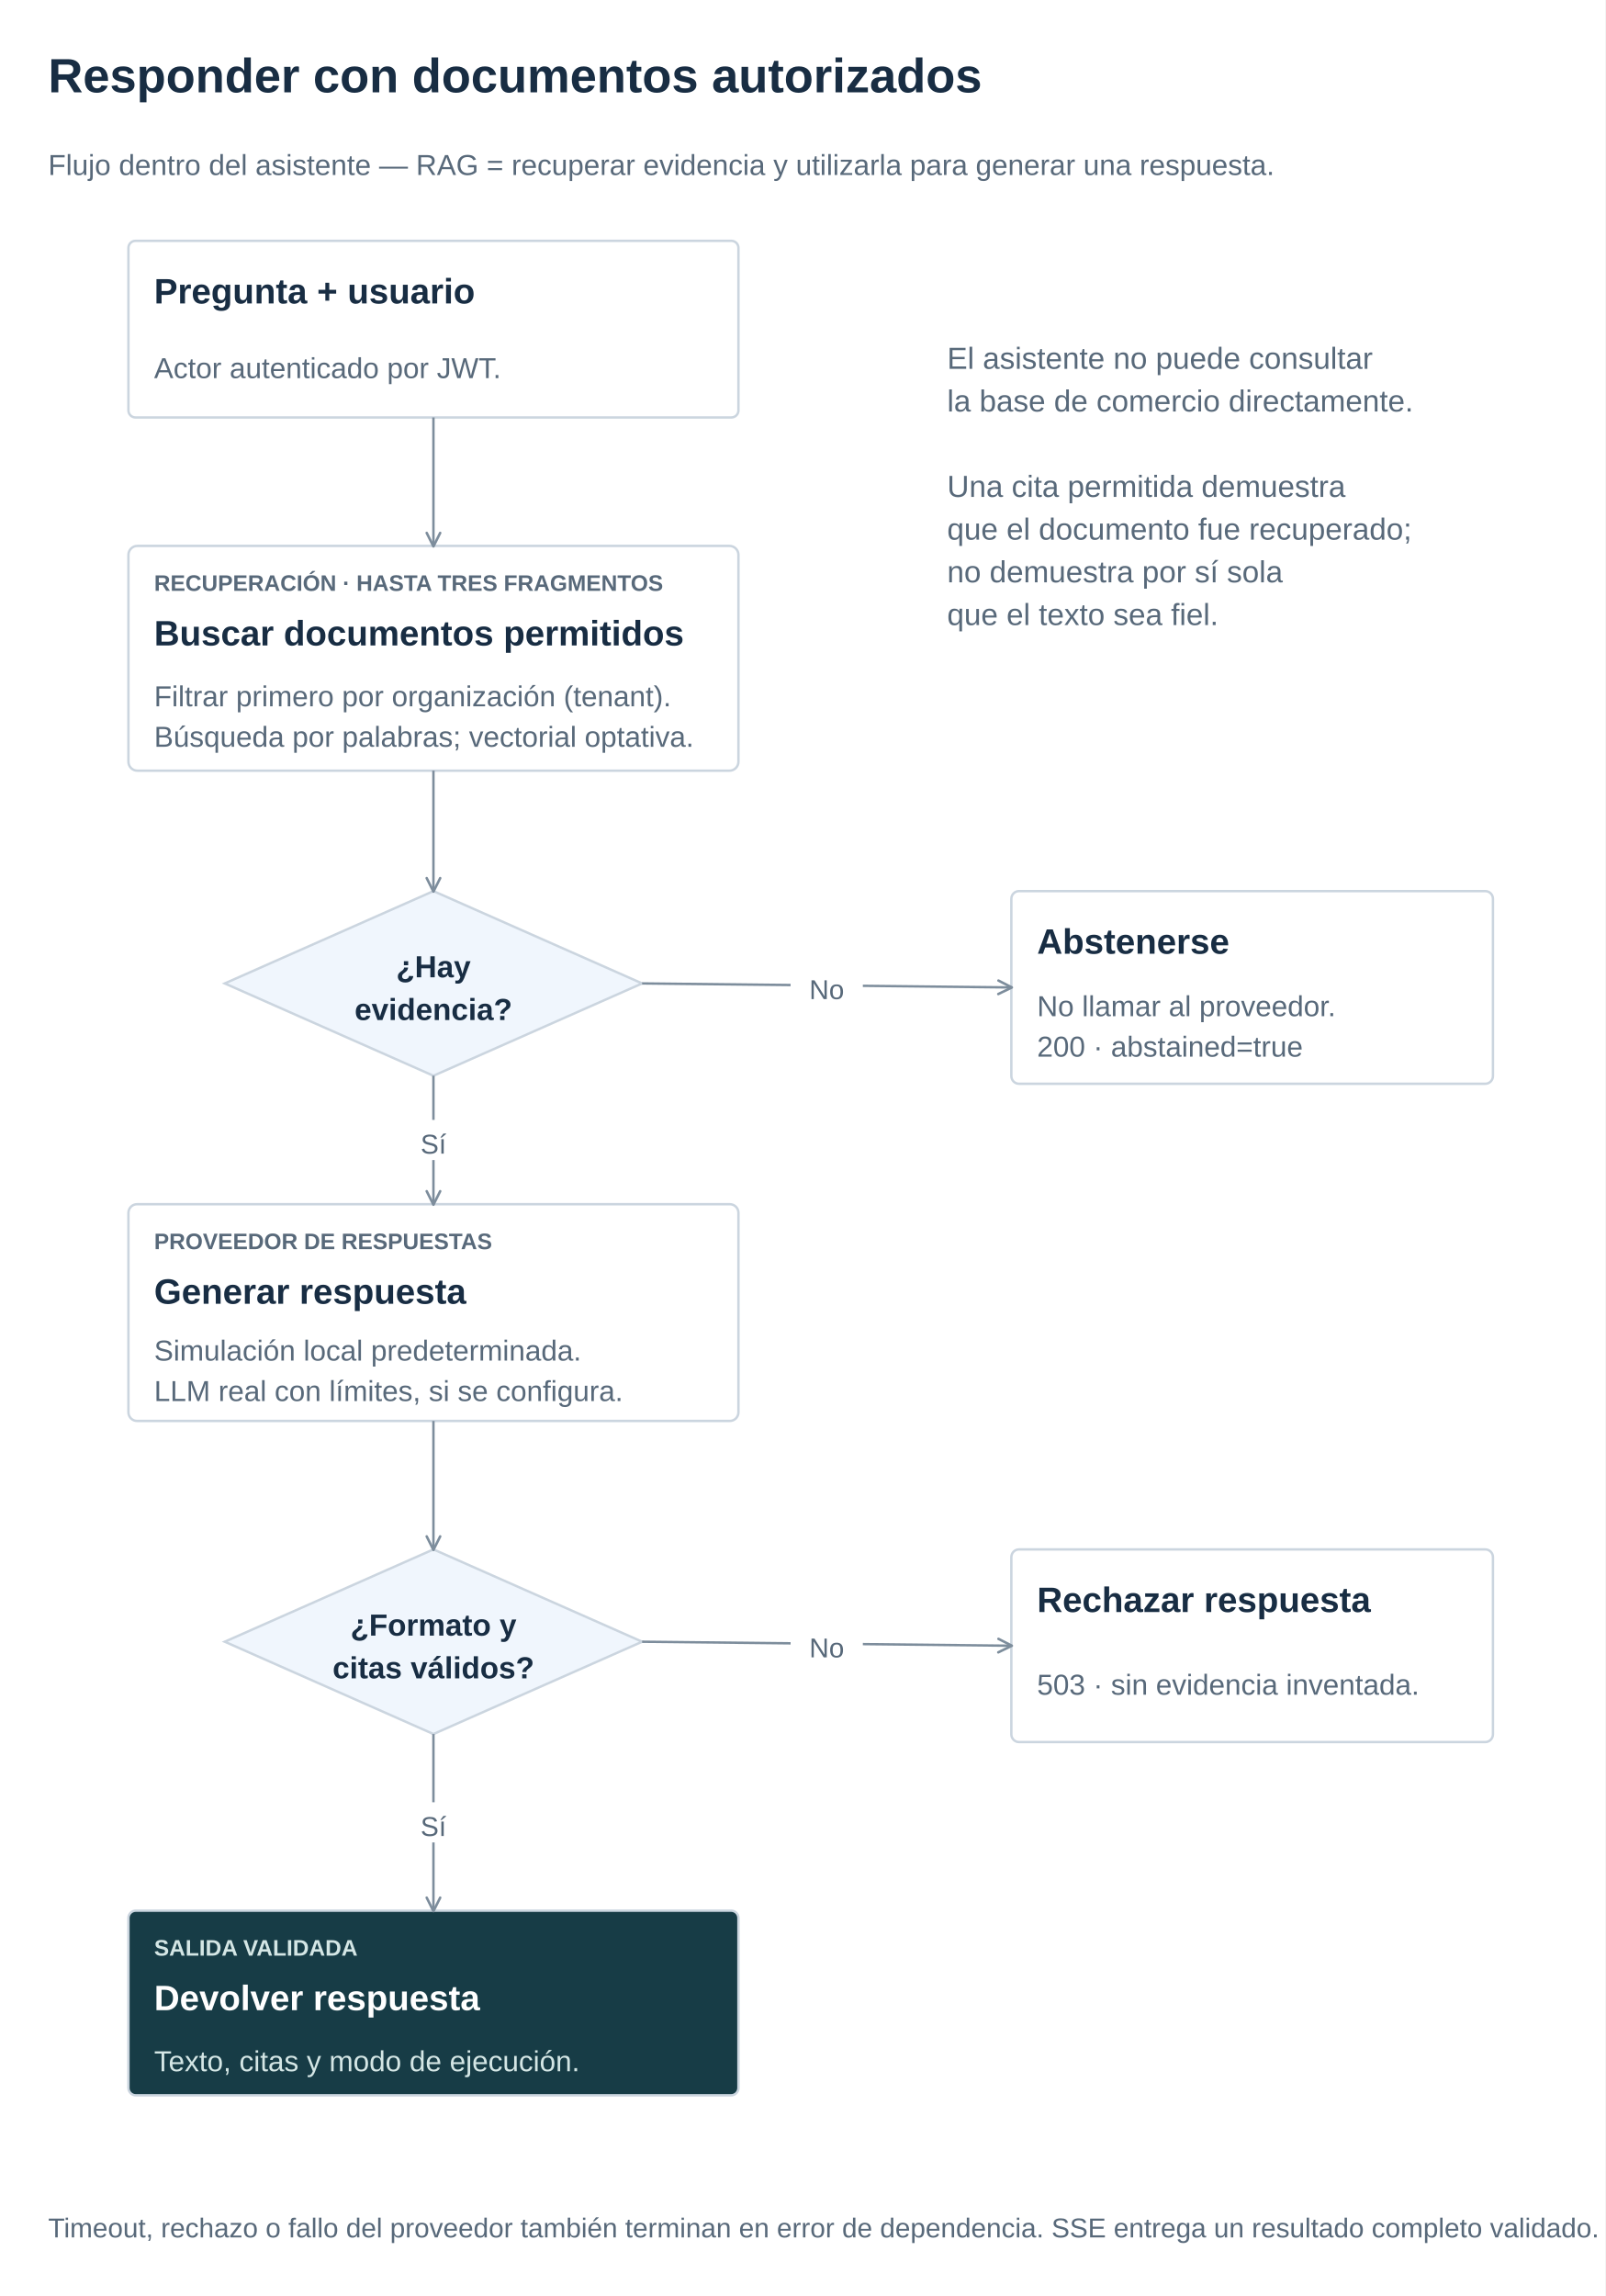
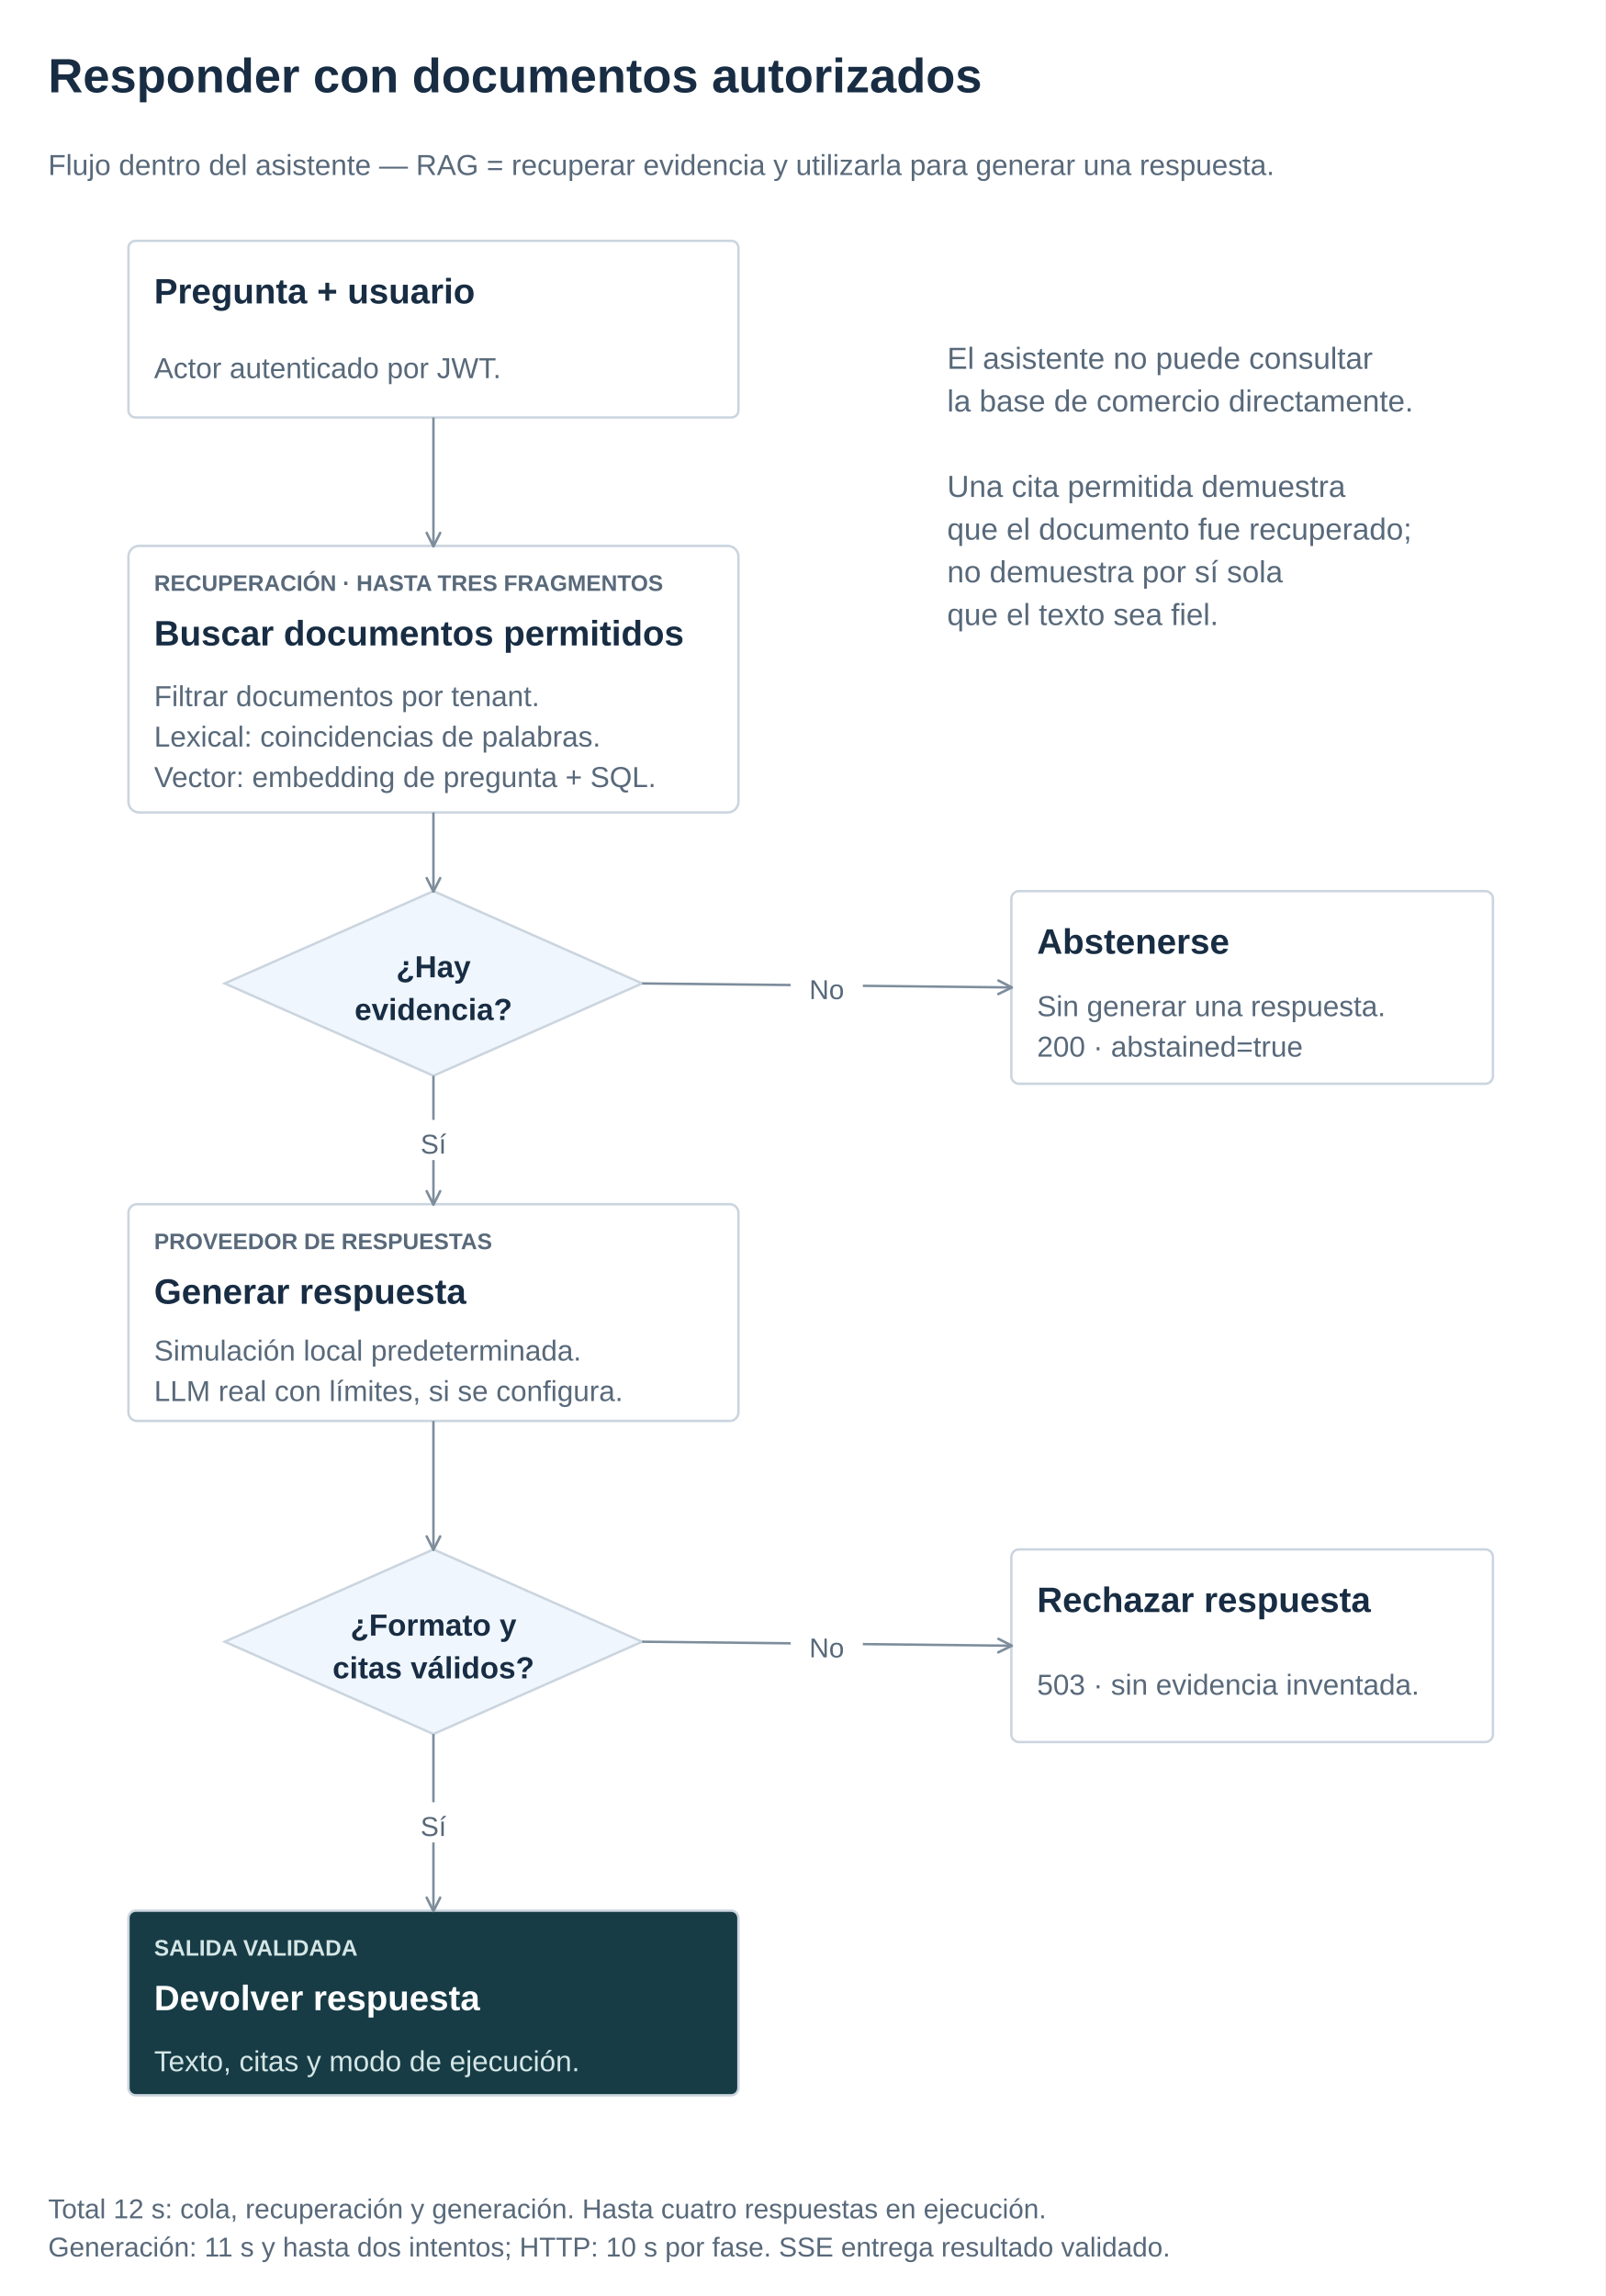
<svg xmlns="http://www.w3.org/2000/svg" width="1000" height="1430" viewBox="0 0 1000 1430" role="img" aria-labelledby="title">
  <defs>
    <marker id="arrow" viewBox="0 0 10 10" refX="8.7" refY="5" markerWidth="7" markerHeight="7" orient="auto-start-reverse">
      <path d="M 1 1 L 9 5 L 1 9" fill="none" stroke="context-stroke" stroke-width="1.5" stroke-linecap="round" stroke-linejoin="round" />
    </marker>
  </defs>
  <rect width="100%" height="100%" fill="#FFFFFF" />
  <text data-cell="title" x="30" y="57.5" font-size="30" font-family="Arial,Helvetica,sans-serif" font-weight="700" font-style="normal" text-anchor="start" fill="#182D43">Responder con documentos autorizados</text>
  <text data-cell="subtitle" x="30" y="109" font-size="18" font-family="Arial,Helvetica,sans-serif" font-weight="400" font-style="normal" text-anchor="start" fill="#58697A">Flujo dentro del asistente    —    RAG = recuperar evidencia y utilizarla para generar una respuesta.</text>
  <rect x="80" y="150" width="380" height="110" rx="4.4" data-cell="question-shape" fill="#FFFFFF" stroke="#CBD5DF" stroke-width="1.5" />
  <text data-cell="question-title" x="96" y="189" font-size="22" font-family="Arial,Helvetica,sans-serif" font-weight="700" font-style="normal" text-anchor="start" fill="#182D43">Pregunta + usuario</text>
  <text data-cell="question-body" x="96" y="235.5" font-size="18" font-family="Arial,Helvetica,sans-serif" font-weight="400" font-style="normal" text-anchor="start" fill="#58697A">Actor autenticado por JWT.</text>
-   <rect x="80" y="340" width="380" height="140" rx="5.6" data-cell="retrieve-shape" fill="#FFFFFF" stroke="#CBD5DF" stroke-width="1.5" />
+   <rect x="80" y="340" width="380" height="166" rx="6.64" data-cell="retrieve-shape" fill="#FFFFFF" stroke="#CBD5DF" stroke-width="1.5" />
  <text data-cell="retrieve-kind" x="96" y="368" font-size="14" font-family="Arial,Helvetica,sans-serif" font-weight="700" font-style="normal" text-anchor="start" fill="#58697A">RECUPERACIÓN · HASTA TRES FRAGMENTOS</text>
  <text data-cell="retrieve-title" x="96" y="402" font-size="22" font-family="Arial,Helvetica,sans-serif" font-weight="700" font-style="normal" text-anchor="start" fill="#182D43">Buscar documentos permitidos</text>
-   <text data-cell="retrieve-body" x="96" y="439.9" font-size="18" font-family="Arial,Helvetica,sans-serif" font-weight="400" font-style="normal" text-anchor="start" fill="#58697A">Filtrar primero por organización (tenant).</text>
-   <text data-cell="retrieve-body" x="96" y="465.1" font-size="18" font-family="Arial,Helvetica,sans-serif" font-weight="400" font-style="normal" text-anchor="start" fill="#58697A">Búsqueda por palabras; vectorial optativa.</text>
+   <text data-cell="retrieve-body" x="96" y="439.8" font-size="18" font-family="Arial,Helvetica,sans-serif" font-weight="400" font-style="normal" text-anchor="start" fill="#58697A">Filtrar documentos por tenant.</text>
+   <text data-cell="retrieve-body" x="96" y="465" font-size="18" font-family="Arial,Helvetica,sans-serif" font-weight="400" font-style="normal" text-anchor="start" fill="#58697A">Lexical: coincidencias de palabras.</text>
+   <text data-cell="retrieve-body" x="96" y="490.2" font-size="18" font-family="Arial,Helvetica,sans-serif" font-weight="400" font-style="normal" text-anchor="start" fill="#58697A">Vector: embedding de pregunta + SQL.</text>
  <polygon points="270,555 400,612.5 270,670 140,612.5" data-cell="evidence-shape" fill="#F0F6FD" stroke="#CBD5DF" stroke-width="1.5" />
  <text data-cell="evidence-text" x="270" y="608.7" font-size="19" font-family="Arial,Helvetica,sans-serif" font-weight="700" font-style="normal" text-anchor="middle" fill="#182D43">¿Hay</text>
  <text data-cell="evidence-text" x="270" y="635.3" font-size="19" font-family="Arial,Helvetica,sans-serif" font-weight="700" font-style="normal" text-anchor="middle" fill="#182D43">evidencia?</text>
  <rect x="630" y="555" width="300" height="120" rx="4.8" data-cell="abstain-shape" fill="#FFFFFF" stroke="#CBD5DF" stroke-width="1.5" />
  <text data-cell="abstain-title" x="646" y="594" font-size="22" font-family="Arial,Helvetica,sans-serif" font-weight="700" font-style="normal" text-anchor="start" fill="#182D43">Abstenerse</text>
-   <text data-cell="abstain-body" x="646" y="632.9" font-size="18" font-family="Arial,Helvetica,sans-serif" font-weight="400" font-style="normal" text-anchor="start" fill="#58697A">No llamar al proveedor.</text>
+   <text data-cell="abstain-body" x="646" y="632.9" font-size="18" font-family="Arial,Helvetica,sans-serif" font-weight="400" font-style="normal" text-anchor="start" fill="#58697A">Sin generar una respuesta.</text>
  <text data-cell="abstain-body" x="646" y="658.1" font-size="18" font-family="Arial,Helvetica,sans-serif" font-weight="400" font-style="normal" text-anchor="start" fill="#58697A">200 · abstained=true</text>
  <rect x="80" y="750" width="380" height="135" rx="5.4" data-cell="generate-shape" fill="#FFFFFF" stroke="#CBD5DF" stroke-width="1.5" />
  <text data-cell="generate-kind" x="96" y="778" font-size="14" font-family="Arial,Helvetica,sans-serif" font-weight="700" font-style="normal" text-anchor="start" fill="#58697A">PROVEEDOR DE RESPUESTAS</text>
  <text data-cell="generate-title" x="96" y="812" font-size="22" font-family="Arial,Helvetica,sans-serif" font-weight="700" font-style="normal" text-anchor="start" fill="#182D43">Generar respuesta</text>
  <text data-cell="generate-body" x="96" y="847.4" font-size="18" font-family="Arial,Helvetica,sans-serif" font-weight="400" font-style="normal" text-anchor="start" fill="#58697A">Simulación local predeterminada.</text>
  <text data-cell="generate-body" x="96" y="872.6" font-size="18" font-family="Arial,Helvetica,sans-serif" font-weight="400" font-style="normal" text-anchor="start" fill="#58697A">LLM real con límites, si se configura.</text>
  <polygon points="270,965 400,1022.5 270,1080 140,1022.5" data-cell="validate-shape" fill="#F0F6FD" stroke="#CBD5DF" stroke-width="1.5" />
  <text data-cell="validate-text" x="270" y="1018.7" font-size="19" font-family="Arial,Helvetica,sans-serif" font-weight="700" font-style="normal" text-anchor="middle" fill="#182D43">¿Formato y</text>
  <text data-cell="validate-text" x="270" y="1045.3" font-size="19" font-family="Arial,Helvetica,sans-serif" font-weight="700" font-style="normal" text-anchor="middle" fill="#182D43">citas válidos?</text>
  <rect x="630" y="965" width="300" height="120" rx="4.8" data-cell="error-shape" fill="#FFFFFF" stroke="#CBD5DF" stroke-width="1.5" />
  <text data-cell="error-title" x="646" y="1004" font-size="22" font-family="Arial,Helvetica,sans-serif" font-weight="700" font-style="normal" text-anchor="start" fill="#182D43">Rechazar respuesta</text>
  <text data-cell="error-body" x="646" y="1055.5" font-size="18" font-family="Arial,Helvetica,sans-serif" font-weight="400" font-style="normal" text-anchor="start" fill="#58697A">503 · sin evidencia inventada.</text>
  <rect x="80" y="1190" width="380" height="115" rx="4.6" data-cell="answer-shape" fill="#173C46" stroke="#CBD5DF" stroke-width="1.5" />
  <text data-cell="answer-kind" x="96" y="1218" font-size="14" font-family="Arial,Helvetica,sans-serif" font-weight="700" font-style="normal" text-anchor="start" fill="#D4E6E5">SALIDA VALIDADA</text>
  <text data-cell="answer-title" x="96" y="1252" font-size="22" font-family="Arial,Helvetica,sans-serif" font-weight="700" font-style="normal" text-anchor="start" fill="#FFFFFF">Devolver respuesta</text>
  <text data-cell="answer-body" x="96" y="1290" font-size="18" font-family="Arial,Helvetica,sans-serif" font-weight="400" font-style="normal" text-anchor="start" fill="#D4E6E5">Texto, citas y modo de ejecución.</text>
  <path d="M 270 260 L 270 340" data-cell="question-retrieve" fill="none" stroke="#7D8D9C" stroke-width="1.5" stroke-linejoin="round" marker-end="url(#arrow)" />
-   <path d="M 270 480 L 270 555" data-cell="retrieve-evidence" fill="none" stroke="#7D8D9C" stroke-width="1.5" stroke-linejoin="round" marker-end="url(#arrow)" />
+   <path d="M 270 506 L 270 555" data-cell="retrieve-evidence" fill="none" stroke="#7D8D9C" stroke-width="1.5" stroke-linejoin="round" marker-end="url(#arrow)" />
  <path d="M 400 612.5 L 630 615" data-cell="no-evidence" fill="none" stroke="#7D8D9C" stroke-width="1.5" stroke-linejoin="round" marker-end="url(#arrow)" />
  <path d="M 270 670 L 270 750" data-cell="has-evidence" fill="none" stroke="#7D8D9C" stroke-width="1.5" stroke-linejoin="round" marker-end="url(#arrow)" />
  <path d="M 270 885 L 270 965" data-cell="generate-validate" fill="none" stroke="#7D8D9C" stroke-width="1.5" stroke-linejoin="round" marker-end="url(#arrow)" />
  <path d="M 400 1022.5 L 630 1025" data-cell="invalid-answer" fill="none" stroke="#7D8D9C" stroke-width="1.5" stroke-linejoin="round" marker-end="url(#arrow)" />
  <path d="M 270 1080 L 270 1190" data-cell="valid-answer" fill="none" stroke="#7D8D9C" stroke-width="1.5" stroke-linejoin="round" marker-end="url(#arrow)" />
  <text data-cell="limit" x="590" y="229.7" font-size="19" font-family="Arial,Helvetica,sans-serif" font-weight="400" font-style="normal" text-anchor="start" fill="#58697A">El asistente no puede consultar</text>
  <text data-cell="limit" x="590" y="256.3" font-size="19" font-family="Arial,Helvetica,sans-serif" font-weight="400" font-style="normal" text-anchor="start" fill="#58697A">la base de comercio directamente.</text>
  <text data-cell="limit" x="590" y="282.9" font-size="19" font-family="Arial,Helvetica,sans-serif" font-weight="400" font-style="normal" text-anchor="start" fill="#58697A" />
  <text data-cell="limit" x="590" y="309.5" font-size="19" font-family="Arial,Helvetica,sans-serif" font-weight="400" font-style="normal" text-anchor="start" fill="#58697A">Una cita permitida demuestra</text>
  <text data-cell="limit" x="590" y="336.1" font-size="19" font-family="Arial,Helvetica,sans-serif" font-weight="400" font-style="normal" text-anchor="start" fill="#58697A">que el documento fue recuperado;</text>
  <text data-cell="limit" x="590" y="362.7" font-size="19" font-family="Arial,Helvetica,sans-serif" font-weight="400" font-style="normal" text-anchor="start" fill="#58697A">no demuestra por sí sola</text>
  <text data-cell="limit" x="590" y="389.3" font-size="19" font-family="Arial,Helvetica,sans-serif" font-weight="400" font-style="normal" text-anchor="start" fill="#58697A">que el texto sea fiel.</text>
-   <text data-cell="footer" x="30" y="1393.5" font-size="17" font-family="Arial,Helvetica,sans-serif" font-weight="400" font-style="normal" text-anchor="start" fill="#58697A">Timeout, rechazo o fallo del proveedor también terminan en error de dependencia. SSE entrega un resultado completo validado.</text>
+   <text data-cell="footer" x="30" y="1381.6" font-size="17" font-family="Arial,Helvetica,sans-serif" font-weight="400" font-style="normal" text-anchor="start" fill="#58697A">Total 12 s: cola, recuperación y generación. Hasta cuatro respuestas en ejecución.</text>
+   <text data-cell="footer" x="30" y="1405.4" font-size="17" font-family="Arial,Helvetica,sans-serif" font-weight="400" font-style="normal" text-anchor="start" fill="#58697A">Generación: 11 s y hasta dos intentos; HTTP: 10 s por fase. SSE entrega resultado validado.</text>
  <rect data-label-for="no-evidence" x="492.493" y="601.25" width="45" height="25" rx="3" fill="#FFFFFF" stroke="none" />
  <text data-cell="no-evidence" data-label-for="no-evidence" x="514.993" y="622.25" font-size="17" font-family="Arial,Helvetica,sans-serif" font-weight="400" font-style="normal" text-anchor="middle" fill="#58697A">No</text>
  <rect data-label-for="has-evidence" x="247.5" y="697.5" width="45" height="25" rx="3" fill="#FFFFFF" stroke="none" />
  <text data-cell="has-evidence" data-label-for="has-evidence" x="270" y="718.5" font-size="17" font-family="Arial,Helvetica,sans-serif" font-weight="400" font-style="normal" text-anchor="middle" fill="#58697A">Sí</text>
  <rect data-label-for="invalid-answer" x="492.493" y="1011.25" width="45" height="25" rx="3" fill="#FFFFFF" stroke="none" />
  <text data-cell="invalid-answer" data-label-for="invalid-answer" x="514.993" y="1032.25" font-size="17" font-family="Arial,Helvetica,sans-serif" font-weight="400" font-style="normal" text-anchor="middle" fill="#58697A">No</text>
  <rect data-label-for="valid-answer" x="247.5" y="1122.5" width="45" height="25" rx="3" fill="#FFFFFF" stroke="none" />
  <text data-cell="valid-answer" data-label-for="valid-answer" x="270" y="1143.5" font-size="17" font-family="Arial,Helvetica,sans-serif" font-weight="400" font-style="normal" text-anchor="middle" fill="#58697A">Sí</text>
</svg>
